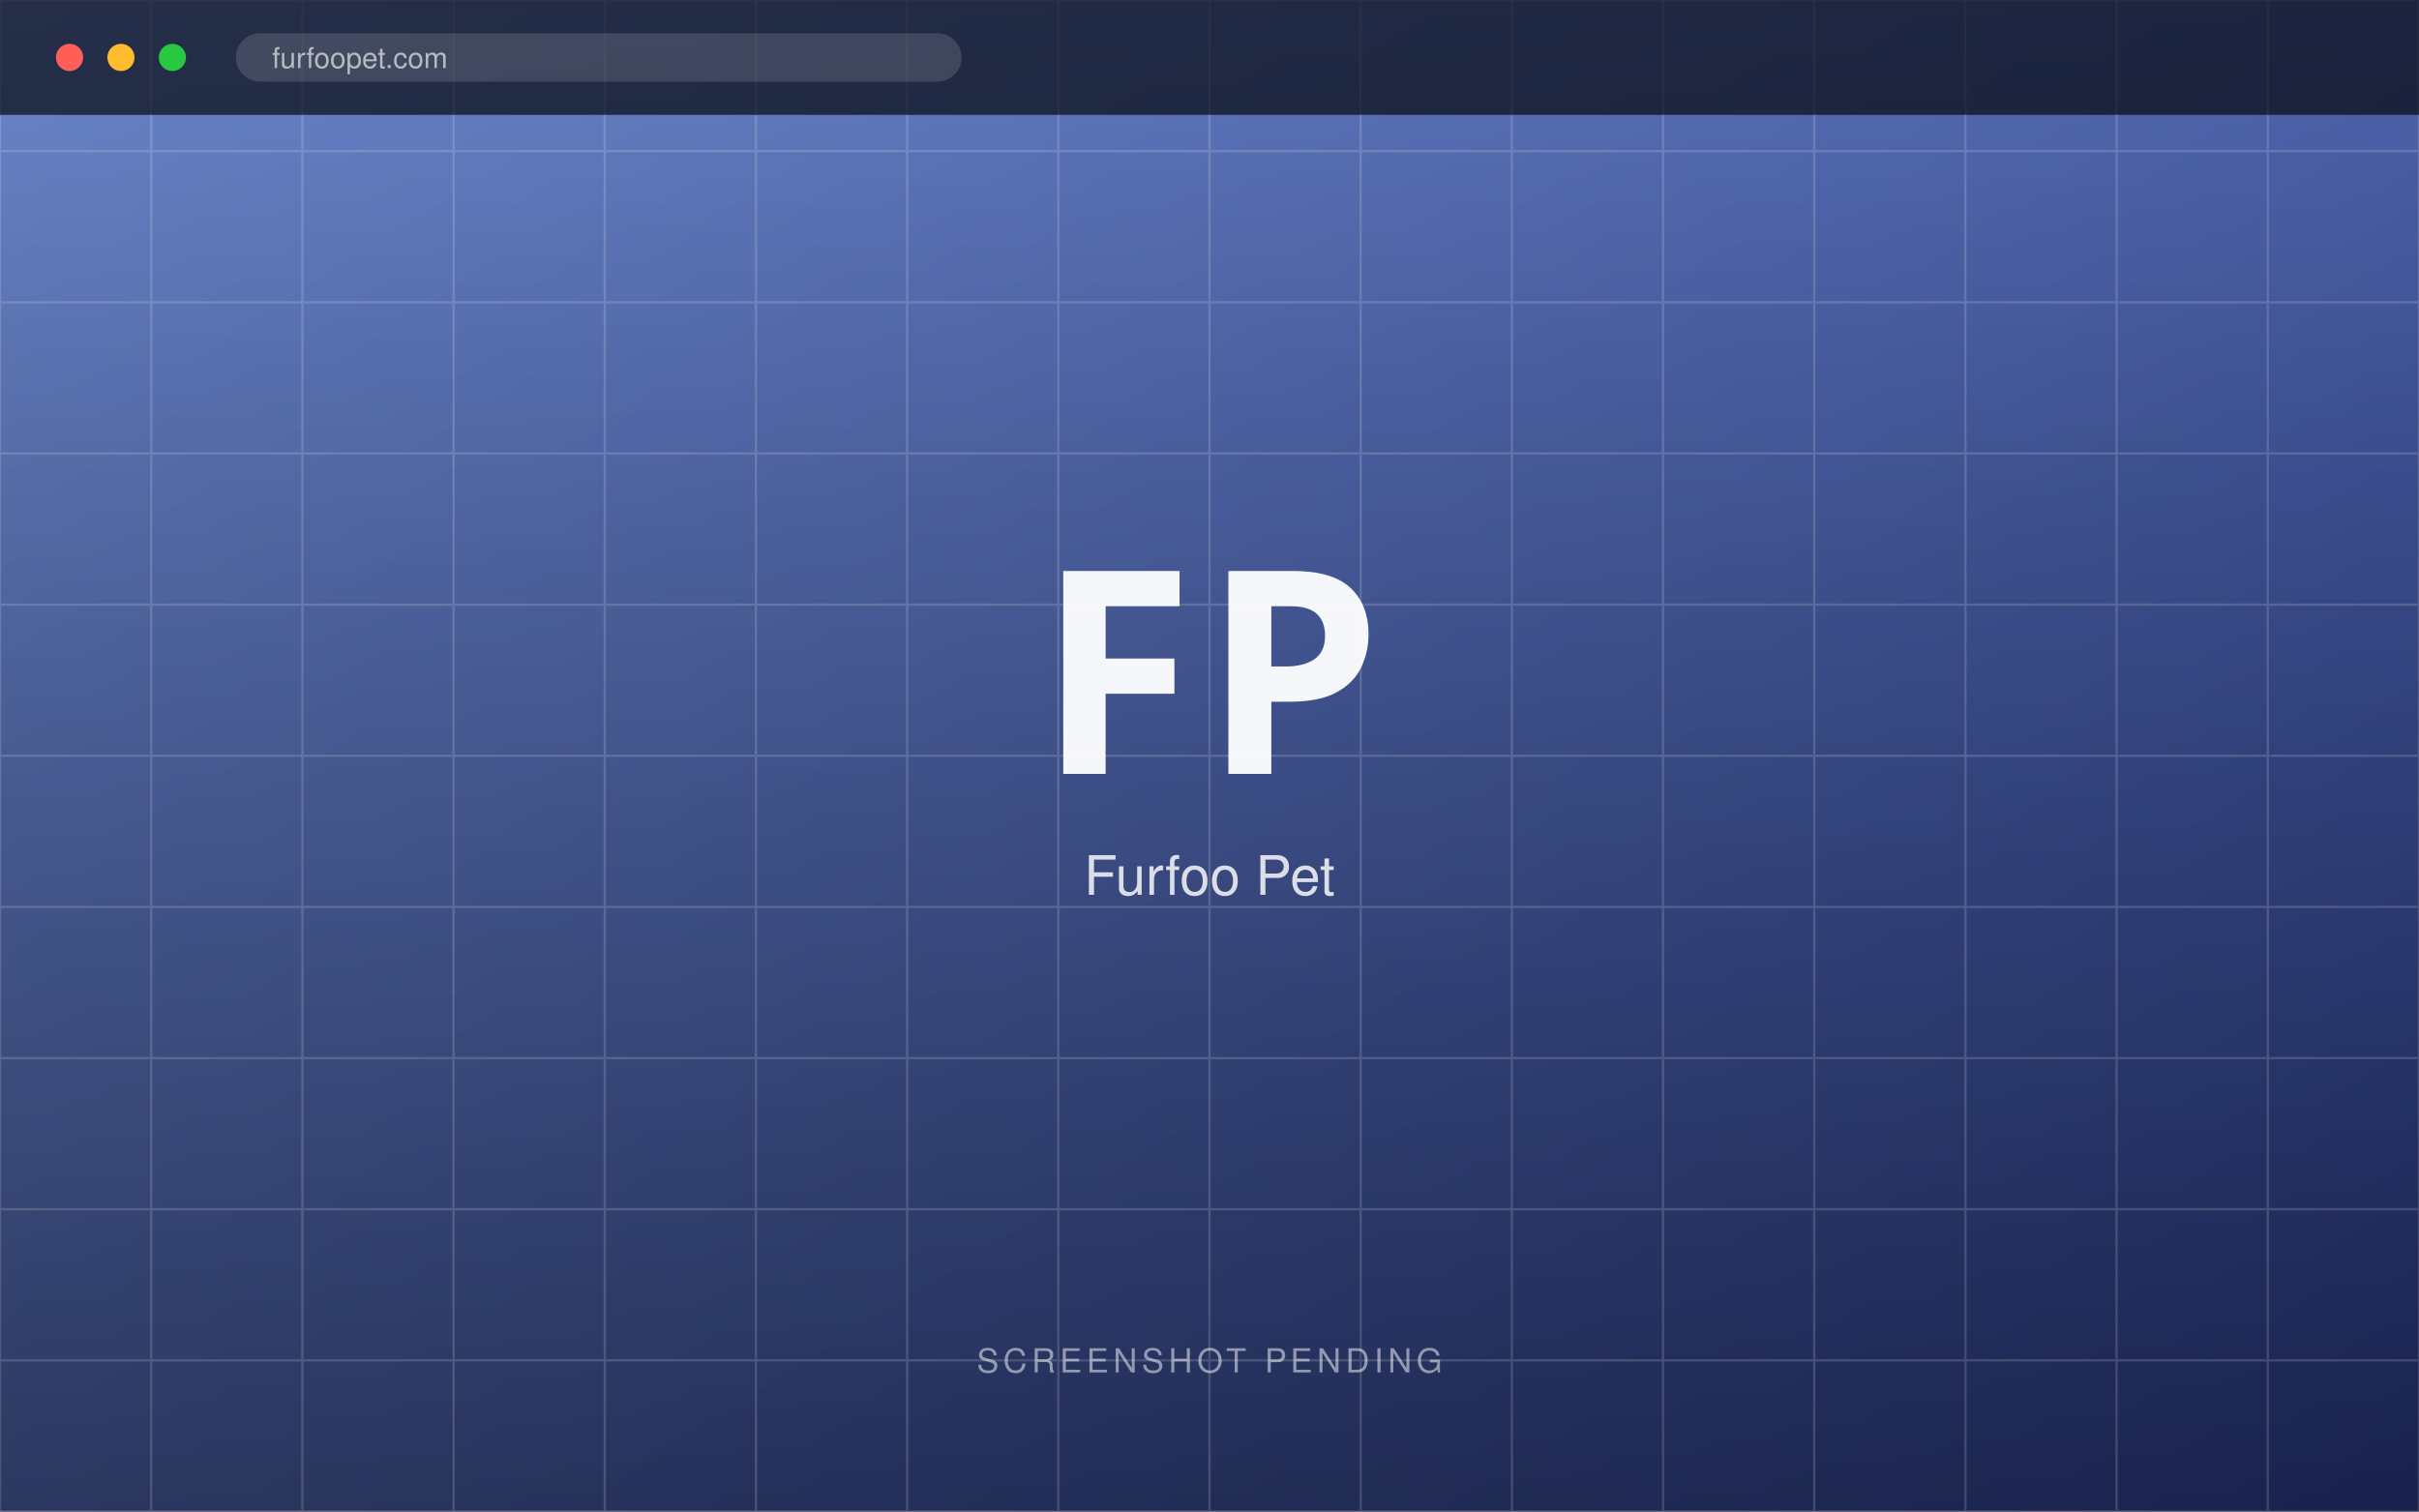
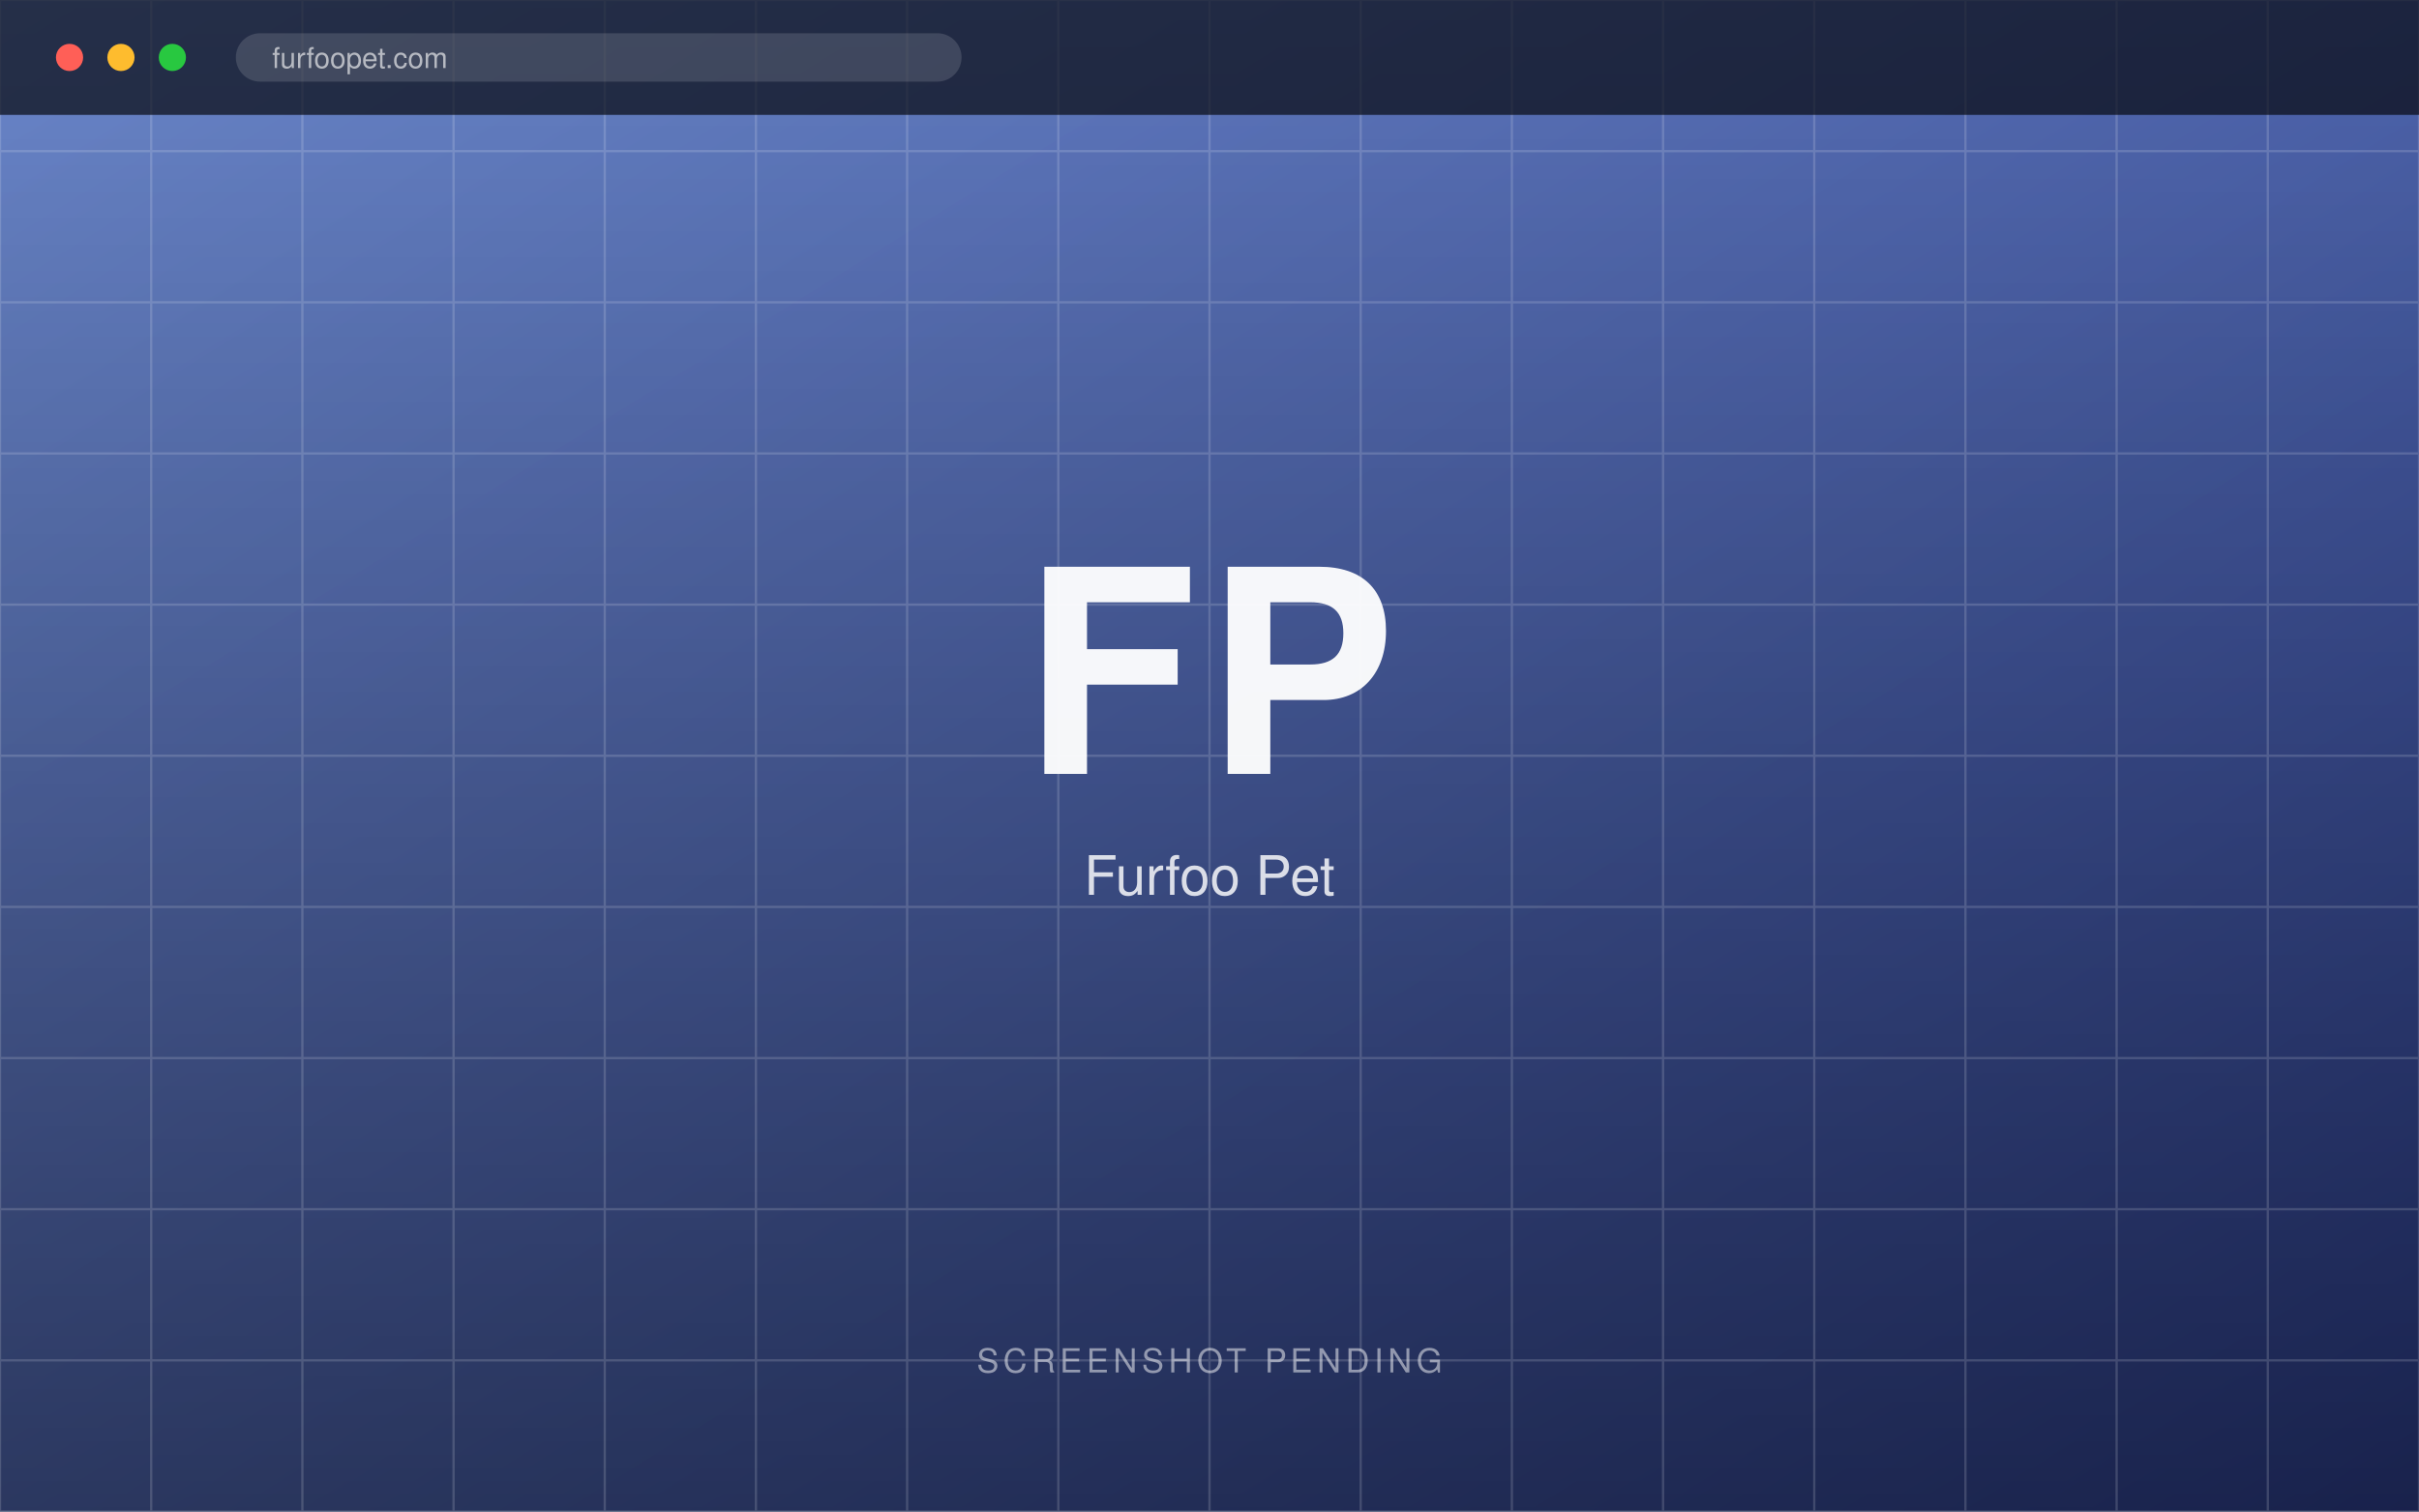
<svg xmlns="http://www.w3.org/2000/svg" viewBox="0 0 1600 1000" width="1600" height="1000" role="img" aria-label="Furfoo Pet">
  <defs>
    <linearGradient id="g" x1="0" y1="0" x2="1" y2="1">
      <stop offset="0%" stop-color="#7C9BE8" stop-opacity=".85" />
      <stop offset="100%" stop-color="#2E3F8F" stop-opacity=".95" />
    </linearGradient>
    <linearGradient id="v" x1="0" y1="0" x2="0" y2="1">
      <stop offset="0%" stop-color="#000" stop-opacity="0" />
      <stop offset="100%" stop-color="#000" stop-opacity=".45" />
    </linearGradient>
  </defs>
  <rect width="1600" height="1000" fill="#101C2E" />
  <rect x="0" y="0" width="1600" height="1000" fill="url(#g)" />
  <rect x="0" y="0" width="1600" height="1000" fill="url(#v)" />
  <g opacity=".16" stroke="#fff" stroke-width="1.5">
    <line x1="0" y1="0" x2="1600" y2="0" />
    <line x1="0" y1="100" x2="1600" y2="100" />
    <line x1="0" y1="200" x2="1600" y2="200" />
    <line x1="0" y1="300" x2="1600" y2="300" />
    <line x1="0" y1="400" x2="1600" y2="400" />
    <line x1="0" y1="500" x2="1600" y2="500" />
    <line x1="0" y1="600" x2="1600" y2="600" />
    <line x1="0" y1="700" x2="1600" y2="700" />
    <line x1="0" y1="800" x2="1600" y2="800" />
    <line x1="0" y1="900" x2="1600" y2="900" />
    <line x1="0" y1="1000" x2="1600" y2="1000" />
    <line x1="0" y1="0" x2="0" y2="1000" />
    <line x1="100" y1="0" x2="100" y2="1000" />
    <line x1="200" y1="0" x2="200" y2="1000" />
    <line x1="300" y1="0" x2="300" y2="1000" />
    <line x1="400" y1="0" x2="400" y2="1000" />
    <line x1="500" y1="0" x2="500" y2="1000" />
    <line x1="600" y1="0" x2="600" y2="1000" />
    <line x1="700" y1="0" x2="700" y2="1000" />
    <line x1="800" y1="0" x2="800" y2="1000" />
    <line x1="900" y1="0" x2="900" y2="1000" />
    <line x1="1000" y1="0" x2="1000" y2="1000" />
    <line x1="1100" y1="0" x2="1100" y2="1000" />
    <line x1="1200" y1="0" x2="1200" y2="1000" />
    <line x1="1300" y1="0" x2="1300" y2="1000" />
    <line x1="1400" y1="0" x2="1400" y2="1000" />
    <line x1="1500" y1="0" x2="1500" y2="1000" />
    <line x1="1600" y1="0" x2="1600" y2="1000" />
  </g>
  <rect x="0" y="0" width="1600" height="76" fill="#04060C" opacity=".68" />
  <circle cx="46" cy="38" r="9" fill="#FF5F57" />
  <circle cx="80" cy="38" r="9" fill="#FEBC2E" />
  <circle cx="114" cy="38" r="9" fill="#28C840" />
  <rect x="156" y="22" width="480" height="32" rx="16" fill="#fff" opacity=".14" />
-   <text x="180" y="45" font-family="'Chakra Petch',Helvetica,Arial,sans-serif" font-size="19" fill="#fff" opacity=".62">furfoopet.com</text>
-   <text x="800" y="512" text-anchor="middle" font-family="'Big Shoulders Display',Haettenschweiler,'Arial Narrow',sans-serif" font-size="188" font-weight="700" fill="#fff" opacity=".95" letter-spacing="6">FP</text>
-   <text x="800" y="592" text-anchor="middle" font-family="'Chakra Petch',Helvetica,Arial,sans-serif" font-size="36" font-weight="500" fill="#fff" opacity=".82">Furfoo Pet</text>
-   <text x="800" y="908" text-anchor="middle" font-family="'Chakra Petch',Helvetica,Arial,sans-serif" font-size="22" fill="#fff" opacity=".5" letter-spacing="3">SCREENSHOT PENDING</text>
+   <text x="180" y="45" font-family="Archivo,Helvetica,Arial,sans-serif" font-size="19" fill="#fff" opacity=".62">furfoopet.com</text>
+   <text x="800" y="512" text-anchor="middle" font-family="Archivo,Helvetica,Arial,sans-serif" font-size="188" font-weight="700" fill="#fff" opacity=".95" letter-spacing="6">FP</text>
+   <text x="800" y="592" text-anchor="middle" font-family="Archivo,Helvetica,Arial,sans-serif" font-size="36" font-weight="500" fill="#fff" opacity=".82">Furfoo Pet</text>
+   <text x="800" y="908" text-anchor="middle" font-family="Archivo,Helvetica,Arial,sans-serif" font-size="22" fill="#fff" opacity=".5" letter-spacing="3">SCREENSHOT PENDING</text>
</svg>
